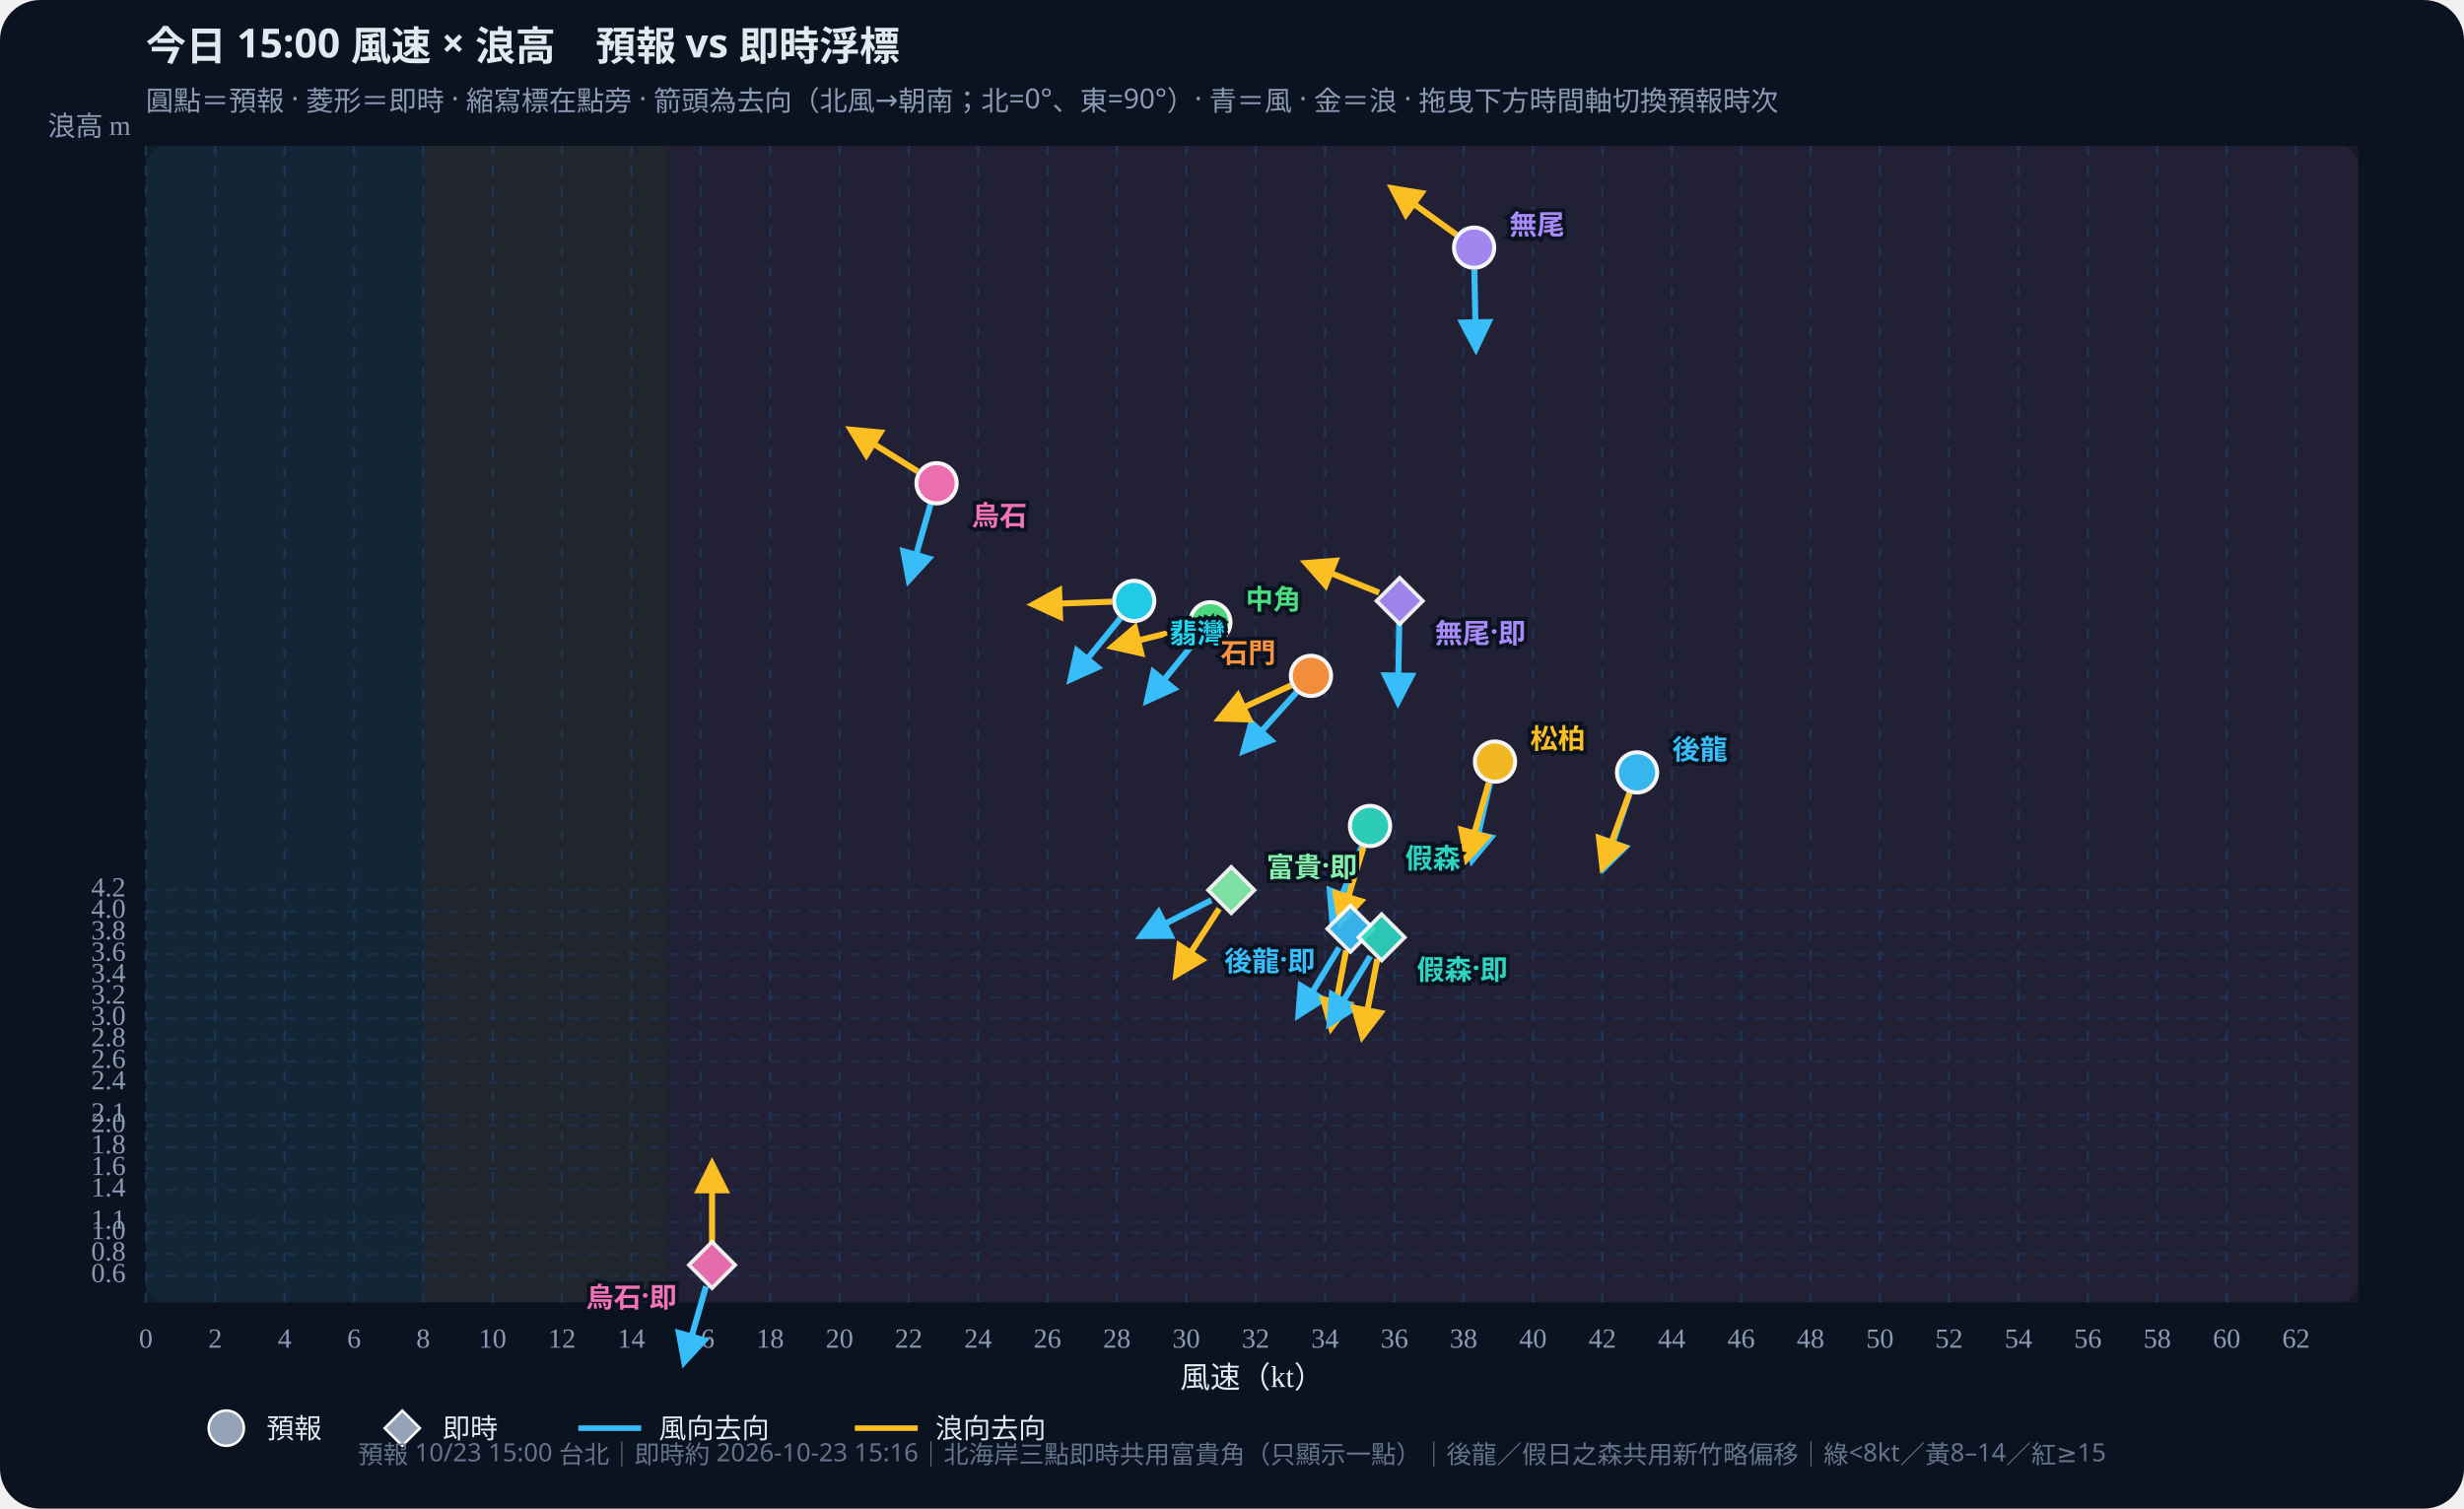
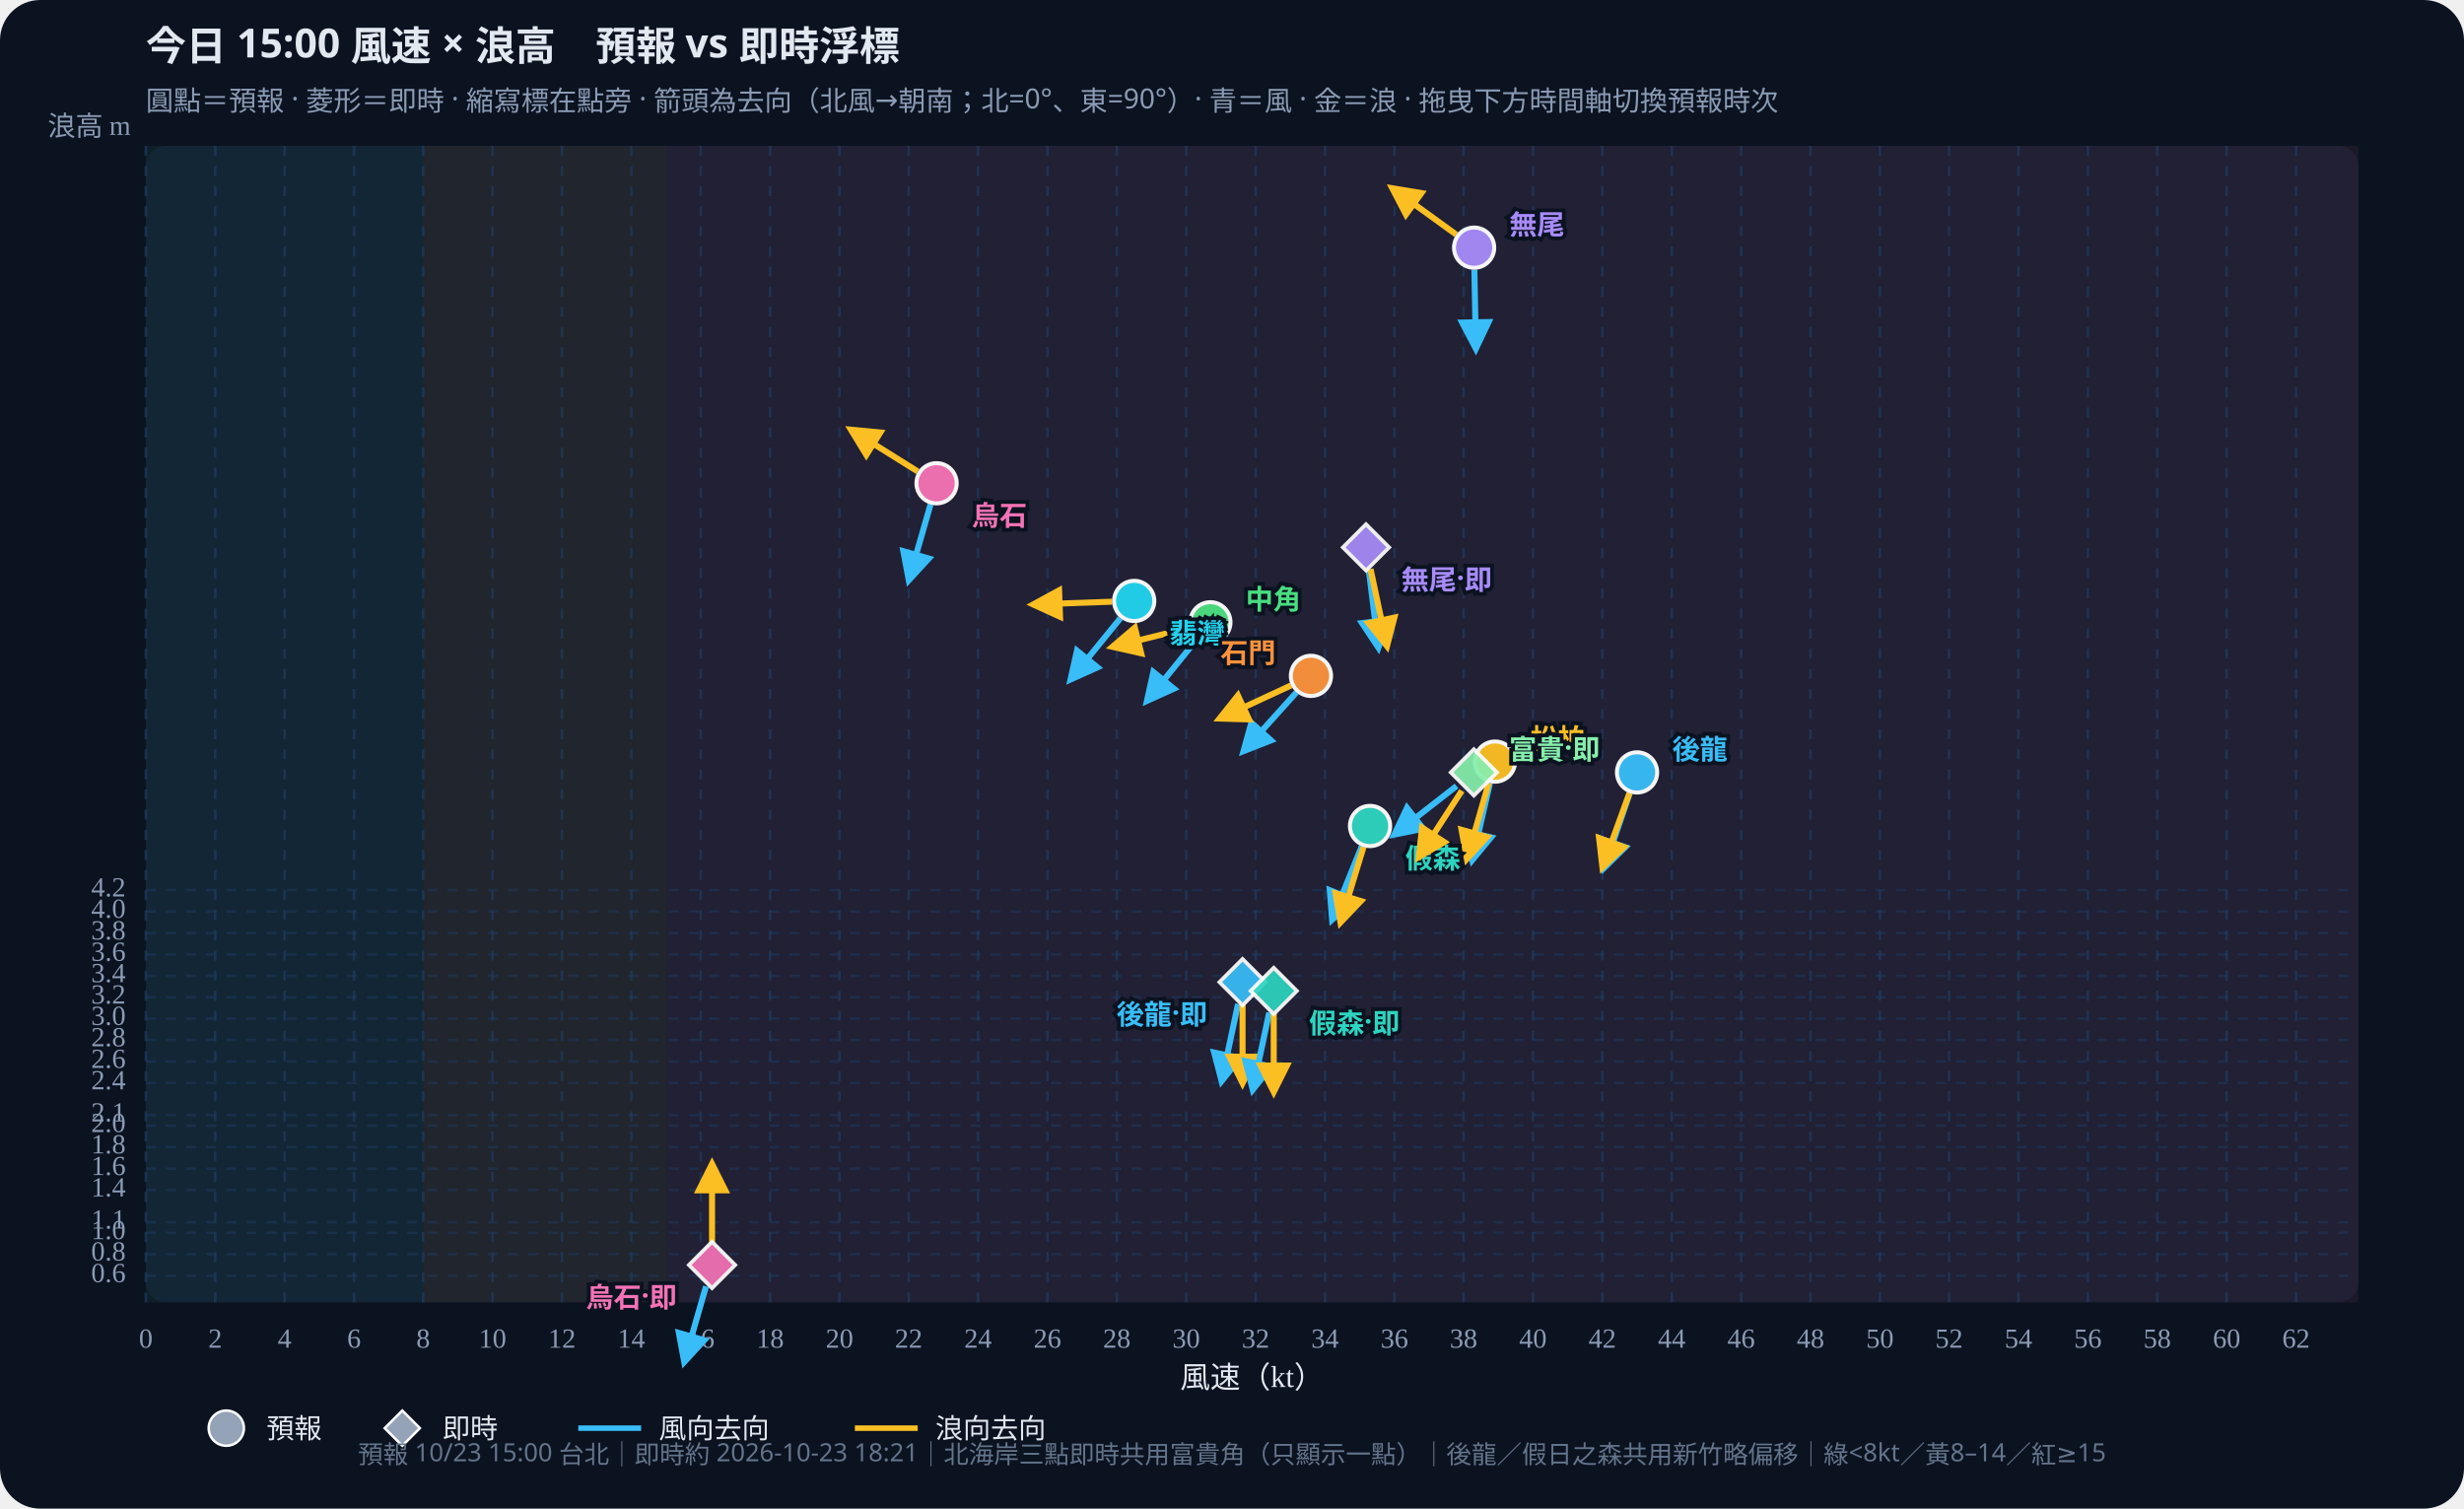
<svg xmlns="http://www.w3.org/2000/svg" id="wws-svg" viewBox="0 0 980 600" role="img" aria-label="風速與浪高散佈圖，可拖曳時間軸切換預報時次" style="width:100%;height:auto;display:block">
  <rect width="980" height="600" fill="#0b1220" rx="16" />
  <rect x="58" y="58" width="880" height="460" fill="#111a2e" rx="8" />
  <rect x="58.0" y="58" width="110.3" height="460" fill="#34d399" opacity="0.07" />
  <rect x="168.3" y="58" width="96.6" height="460" fill="#fbbf24" opacity="0.07" />
  <rect x="264.9" y="58" width="673.1" height="460" fill="#fb7185" opacity="0.07" />
  <defs>
    <marker id="arrow-38bdf8" viewBox="0 0 10 10" refX="8" refY="5" markerWidth="6" markerHeight="6" orient="auto-start-reverse">
      <path d="M0,0 L10,5 L0,10 z" fill="#38bdf8" />
    </marker>
    <marker id="arrow-fbbf24" viewBox="0 0 10 10" refX="8" refY="5" markerWidth="6" markerHeight="6" orient="auto-start-reverse">
      <path d="M0,0 L10,5 L0,10 z" fill="#fbbf24" />
    </marker>
  </defs>
  <text id="wws-title" x="58" y="24" fill="#e2e8f0" font-size="16" font-weight="700" font-family="Noto Sans TC,system-ui,sans-serif">今日 15:00 風速 × 浪高　預報 vs 即時浮標</text>
  <text x="58" y="44" fill="#8b9bb4" font-size="11" font-family="Noto Sans TC,system-ui,sans-serif">圓點＝預報 · 菱形＝即時 · 縮寫標在點旁 · 箭頭為去向（北風→朝南；北=0°、東=90°）· 青＝風 · 金＝浪 · 拖曳下方時間軸切換預報時次</text>
  <line x1="58.0" y1="58" x2="58.0" y2="518" stroke="#1e3a5f" stroke-dasharray="4 4" opacity="0.7" />
  <text x="58.0" y="536" text-anchor="middle" fill="#8b9bb4" font-size="11">0</text>
  <line x1="85.6" y1="58" x2="85.6" y2="518" stroke="#1e3a5f" stroke-dasharray="4 4" opacity="0.7" />
  <text x="85.6" y="536" text-anchor="middle" fill="#8b9bb4" font-size="11">2</text>
  <line x1="113.2" y1="58" x2="113.2" y2="518" stroke="#1e3a5f" stroke-dasharray="4 4" opacity="0.7" />
  <text x="113.2" y="536" text-anchor="middle" fill="#8b9bb4" font-size="11">4</text>
  <line x1="140.8" y1="58" x2="140.8" y2="518" stroke="#1e3a5f" stroke-dasharray="4 4" opacity="0.7" />
  <text x="140.8" y="536" text-anchor="middle" fill="#8b9bb4" font-size="11">6</text>
  <line x1="168.3" y1="58" x2="168.3" y2="518" stroke="#1e3a5f" stroke-dasharray="4 4" opacity="0.7" />
  <text x="168.3" y="536" text-anchor="middle" fill="#8b9bb4" font-size="11">8</text>
  <line x1="195.9" y1="58" x2="195.9" y2="518" stroke="#1e3a5f" stroke-dasharray="4 4" opacity="0.7" />
  <text x="195.9" y="536" text-anchor="middle" fill="#8b9bb4" font-size="11">10</text>
  <line x1="223.5" y1="58" x2="223.5" y2="518" stroke="#1e3a5f" stroke-dasharray="4 4" opacity="0.7" />
  <text x="223.5" y="536" text-anchor="middle" fill="#8b9bb4" font-size="11">12</text>
  <line x1="251.1" y1="58" x2="251.1" y2="518" stroke="#1e3a5f" stroke-dasharray="4 4" opacity="0.7" />
  <text x="251.1" y="536" text-anchor="middle" fill="#8b9bb4" font-size="11">14</text>
  <line x1="278.7" y1="58" x2="278.7" y2="518" stroke="#1e3a5f" stroke-dasharray="4 4" opacity="0.7" />
  <text x="278.7" y="536" text-anchor="middle" fill="#8b9bb4" font-size="11">16</text>
  <line x1="306.3" y1="58" x2="306.3" y2="518" stroke="#1e3a5f" stroke-dasharray="4 4" opacity="0.7" />
  <text x="306.3" y="536" text-anchor="middle" fill="#8b9bb4" font-size="11">18</text>
  <line x1="333.9" y1="58" x2="333.9" y2="518" stroke="#1e3a5f" stroke-dasharray="4 4" opacity="0.7" />
  <text x="333.9" y="536" text-anchor="middle" fill="#8b9bb4" font-size="11">20</text>
  <line x1="361.4" y1="58" x2="361.4" y2="518" stroke="#1e3a5f" stroke-dasharray="4 4" opacity="0.7" />
  <text x="361.4" y="536" text-anchor="middle" fill="#8b9bb4" font-size="11">22</text>
  <line x1="389.0" y1="58" x2="389.0" y2="518" stroke="#1e3a5f" stroke-dasharray="4 4" opacity="0.7" />
  <text x="389.0" y="536" text-anchor="middle" fill="#8b9bb4" font-size="11">24</text>
  <line x1="416.6" y1="58" x2="416.6" y2="518" stroke="#1e3a5f" stroke-dasharray="4 4" opacity="0.7" />
  <text x="416.6" y="536" text-anchor="middle" fill="#8b9bb4" font-size="11">26</text>
  <line x1="444.2" y1="58" x2="444.2" y2="518" stroke="#1e3a5f" stroke-dasharray="4 4" opacity="0.7" />
  <text x="444.2" y="536" text-anchor="middle" fill="#8b9bb4" font-size="11">28</text>
  <line x1="471.8" y1="58" x2="471.8" y2="518" stroke="#1e3a5f" stroke-dasharray="4 4" opacity="0.7" />
  <text x="471.8" y="536" text-anchor="middle" fill="#8b9bb4" font-size="11">30</text>
  <line x1="499.4" y1="58" x2="499.4" y2="518" stroke="#1e3a5f" stroke-dasharray="4 4" opacity="0.7" />
  <text x="499.4" y="536" text-anchor="middle" fill="#8b9bb4" font-size="11">32</text>
  <line x1="527.0" y1="58" x2="527.0" y2="518" stroke="#1e3a5f" stroke-dasharray="4 4" opacity="0.7" />
  <text x="527.0" y="536" text-anchor="middle" fill="#8b9bb4" font-size="11">34</text>
  <line x1="554.6" y1="58" x2="554.6" y2="518" stroke="#1e3a5f" stroke-dasharray="4 4" opacity="0.7" />
  <text x="554.6" y="536" text-anchor="middle" fill="#8b9bb4" font-size="11">36</text>
  <line x1="582.1" y1="58" x2="582.1" y2="518" stroke="#1e3a5f" stroke-dasharray="4 4" opacity="0.7" />
  <text x="582.1" y="536" text-anchor="middle" fill="#8b9bb4" font-size="11">38</text>
  <line x1="609.7" y1="58" x2="609.7" y2="518" stroke="#1e3a5f" stroke-dasharray="4 4" opacity="0.7" />
  <text x="609.7" y="536" text-anchor="middle" fill="#8b9bb4" font-size="11">40</text>
  <line x1="637.3" y1="58" x2="637.3" y2="518" stroke="#1e3a5f" stroke-dasharray="4 4" opacity="0.7" />
  <text x="637.3" y="536" text-anchor="middle" fill="#8b9bb4" font-size="11">42</text>
  <line x1="664.9" y1="58" x2="664.9" y2="518" stroke="#1e3a5f" stroke-dasharray="4 4" opacity="0.7" />
  <text x="664.9" y="536" text-anchor="middle" fill="#8b9bb4" font-size="11">44</text>
  <line x1="692.5" y1="58" x2="692.5" y2="518" stroke="#1e3a5f" stroke-dasharray="4 4" opacity="0.7" />
  <text x="692.5" y="536" text-anchor="middle" fill="#8b9bb4" font-size="11">46</text>
  <line x1="720.1" y1="58" x2="720.1" y2="518" stroke="#1e3a5f" stroke-dasharray="4 4" opacity="0.7" />
  <text x="720.1" y="536" text-anchor="middle" fill="#8b9bb4" font-size="11">48</text>
  <line x1="747.7" y1="58" x2="747.7" y2="518" stroke="#1e3a5f" stroke-dasharray="4 4" opacity="0.7" />
  <text x="747.7" y="536" text-anchor="middle" fill="#8b9bb4" font-size="11">50</text>
  <line x1="775.2" y1="58" x2="775.2" y2="518" stroke="#1e3a5f" stroke-dasharray="4 4" opacity="0.7" />
  <text x="775.2" y="536" text-anchor="middle" fill="#8b9bb4" font-size="11">52</text>
  <line x1="802.8" y1="58" x2="802.8" y2="518" stroke="#1e3a5f" stroke-dasharray="4 4" opacity="0.7" />
  <text x="802.8" y="536" text-anchor="middle" fill="#8b9bb4" font-size="11">54</text>
  <line x1="830.4" y1="58" x2="830.4" y2="518" stroke="#1e3a5f" stroke-dasharray="4 4" opacity="0.7" />
  <text x="830.4" y="536" text-anchor="middle" fill="#8b9bb4" font-size="11">56</text>
  <line x1="858.0" y1="58" x2="858.0" y2="518" stroke="#1e3a5f" stroke-dasharray="4 4" opacity="0.7" />
  <text x="858.0" y="536" text-anchor="middle" fill="#8b9bb4" font-size="11">58</text>
  <line x1="885.6" y1="58" x2="885.6" y2="518" stroke="#1e3a5f" stroke-dasharray="4 4" opacity="0.7" />
  <text x="885.6" y="536" text-anchor="middle" fill="#8b9bb4" font-size="11">60</text>
  <line x1="913.2" y1="58" x2="913.2" y2="518" stroke="#1e3a5f" stroke-dasharray="4 4" opacity="0.7" />
  <text x="913.2" y="536" text-anchor="middle" fill="#8b9bb4" font-size="11">62</text>
  <line x1="58" y1="507.4" x2="938" y2="507.4" stroke="#1e3a5f" stroke-dasharray="4 4" opacity="0.5" />
  <text x="50" y="507.4" text-anchor="end" dominant-baseline="middle" fill="#8b9bb4" font-size="11">0.6</text>
  <line x1="58" y1="498.8" x2="938" y2="498.8" stroke="#1e3a5f" stroke-dasharray="4 4" opacity="0.5" />
  <text x="50" y="498.8" text-anchor="end" dominant-baseline="middle" fill="#8b9bb4" font-size="11">0.8</text>
  <line x1="58" y1="490.3" x2="938" y2="490.3" stroke="#1e3a5f" stroke-dasharray="4 4" opacity="0.5" />
  <text x="50" y="490.3" text-anchor="end" dominant-baseline="middle" fill="#8b9bb4" font-size="11">1.0</text>
  <line x1="58" y1="486.1" x2="938" y2="486.1" stroke="#1e3a5f" stroke-dasharray="4 4" opacity="0.5" />
  <text x="50" y="486.1" text-anchor="end" dominant-baseline="middle" fill="#8b9bb4" font-size="11">1.1</text>
  <line x1="58" y1="473.3" x2="938" y2="473.3" stroke="#1e3a5f" stroke-dasharray="4 4" opacity="0.5" />
  <text x="50" y="473.3" text-anchor="end" dominant-baseline="middle" fill="#8b9bb4" font-size="11">1.4</text>
  <line x1="58" y1="464.8" x2="938" y2="464.8" stroke="#1e3a5f" stroke-dasharray="4 4" opacity="0.5" />
  <text x="50" y="464.8" text-anchor="end" dominant-baseline="middle" fill="#8b9bb4" font-size="11">1.6</text>
  <line x1="58" y1="456.2" x2="938" y2="456.2" stroke="#1e3a5f" stroke-dasharray="4 4" opacity="0.5" />
  <text x="50" y="456.2" text-anchor="end" dominant-baseline="middle" fill="#8b9bb4" font-size="11">1.8</text>
  <line x1="58" y1="447.7" x2="938" y2="447.7" stroke="#1e3a5f" stroke-dasharray="4 4" opacity="0.5" />
  <text x="50" y="447.7" text-anchor="end" dominant-baseline="middle" fill="#8b9bb4" font-size="11">2.0</text>
  <line x1="58" y1="443.5" x2="938" y2="443.5" stroke="#1e3a5f" stroke-dasharray="4 4" opacity="0.5" />
  <text x="50" y="443.5" text-anchor="end" dominant-baseline="middle" fill="#8b9bb4" font-size="11">2.1</text>
  <line x1="58" y1="430.7" x2="938" y2="430.7" stroke="#1e3a5f" stroke-dasharray="4 4" opacity="0.5" />
  <text x="50" y="430.7" text-anchor="end" dominant-baseline="middle" fill="#8b9bb4" font-size="11">2.4</text>
  <line x1="58" y1="422.2" x2="938" y2="422.2" stroke="#1e3a5f" stroke-dasharray="4 4" opacity="0.5" />
  <text x="50" y="422.2" text-anchor="end" dominant-baseline="middle" fill="#8b9bb4" font-size="11">2.6</text>
  <line x1="58" y1="413.6" x2="938" y2="413.6" stroke="#1e3a5f" stroke-dasharray="4 4" opacity="0.5" />
  <text x="50" y="413.6" text-anchor="end" dominant-baseline="middle" fill="#8b9bb4" font-size="11">2.8</text>
  <line x1="58" y1="405.1" x2="938" y2="405.1" stroke="#1e3a5f" stroke-dasharray="4 4" opacity="0.5" />
  <text x="50" y="405.1" text-anchor="end" dominant-baseline="middle" fill="#8b9bb4" font-size="11">3.0</text>
  <line x1="58" y1="396.6" x2="938" y2="396.6" stroke="#1e3a5f" stroke-dasharray="4 4" opacity="0.5" />
  <text x="50" y="396.6" text-anchor="end" dominant-baseline="middle" fill="#8b9bb4" font-size="11">3.2</text>
  <line x1="58" y1="388.1" x2="938" y2="388.1" stroke="#1e3a5f" stroke-dasharray="4 4" opacity="0.5" />
  <text x="50" y="388.1" text-anchor="end" dominant-baseline="middle" fill="#8b9bb4" font-size="11">3.4</text>
  <line x1="58" y1="379.6" x2="938" y2="379.6" stroke="#1e3a5f" stroke-dasharray="4 4" opacity="0.5" />
  <text x="50" y="379.6" text-anchor="end" dominant-baseline="middle" fill="#8b9bb4" font-size="11">3.6</text>
  <line x1="58" y1="371.1" x2="938" y2="371.1" stroke="#1e3a5f" stroke-dasharray="4 4" opacity="0.5" />
  <text x="50" y="371.1" text-anchor="end" dominant-baseline="middle" fill="#8b9bb4" font-size="11">3.8</text>
  <line x1="58" y1="362.5" x2="938" y2="362.5" stroke="#1e3a5f" stroke-dasharray="4 4" opacity="0.5" />
  <text x="50" y="362.5" text-anchor="end" dominant-baseline="middle" fill="#8b9bb4" font-size="11">4.0</text>
  <line x1="58" y1="354.0" x2="938" y2="354.0" stroke="#1e3a5f" stroke-dasharray="4 4" opacity="0.5" />
  <text x="50" y="354.0" text-anchor="end" dominant-baseline="middle" fill="#8b9bb4" font-size="11">4.2</text>
  <text x="498" y="552" text-anchor="middle" fill="#e2e8f0" font-size="12">風速（kt）</text>
  <text x="52" y="54" text-anchor="end" fill="#8b9bb4" font-size="11">浪高 m</text>
  <g id="wws-forecast-layer">
    <line x1="648.2" y1="315.5" x2="638.1" y2="345.0" stroke="#38bdf8" stroke-width="2.4" marker-end="url(#arrow-38bdf8)" />
    <line x1="648.1" y1="315.4" x2="637.4" y2="344.8" stroke="#fbbf24" stroke-width="2.4" marker-end="url(#arrow-fbbf24)" />
    <circle cx="651.1" cy="307.2" r="8.0" fill="#38bdf8" stroke="#fff" stroke-width="1.6" opacity="0.95" />
    <line x1="541.6" y1="336.6" x2="529.9" y2="365.6" stroke="#38bdf8" stroke-width="2.4" marker-end="url(#arrow-38bdf8)" />
    <line x1="542.3" y1="336.9" x2="533.2" y2="366.7" stroke="#fbbf24" stroke-width="2.4" marker-end="url(#arrow-fbbf24)" />
    <circle cx="544.9" cy="328.5" r="8.0" fill="#2dd4bf" stroke="#fff" stroke-width="1.6" opacity="0.95" />
    <line x1="592.6" y1="311.5" x2="585.6" y2="341.9" stroke="#38bdf8" stroke-width="2.4" marker-end="url(#arrow-38bdf8)" />
    <line x1="592.1" y1="311.4" x2="583.5" y2="341.4" stroke="#fbbf24" stroke-width="2.4" marker-end="url(#arrow-fbbf24)" />
    <circle cx="594.6" cy="302.9" r="8.0" fill="#fbbf24" stroke="#fff" stroke-width="1.6" opacity="0.95" />
    <line x1="475.9" y1="254.4" x2="456.3" y2="278.6" stroke="#38bdf8" stroke-width="2.4" marker-end="url(#arrow-38bdf8)" />
    <line x1="472.9" y1="249.7" x2="442.6" y2="257.2" stroke="#fbbf24" stroke-width="2.4" marker-end="url(#arrow-fbbf24)" />
    <circle cx="481.4" cy="247.5" r="8.0" fill="#4ade80" stroke="#fff" stroke-width="1.6" opacity="0.95" />
    <line x1="445.6" y1="245.9" x2="425.9" y2="270.1" stroke="#38bdf8" stroke-width="2.4" marker-end="url(#arrow-38bdf8)" />
    <line x1="442.3" y1="239.3" x2="411.1" y2="240.4" stroke="#fbbf24" stroke-width="2.4" marker-end="url(#arrow-fbbf24)" />
    <circle cx="451.1" cy="239.0" r="8.0" fill="#22d3ee" stroke="#fff" stroke-width="1.6" opacity="0.95" />
    <line x1="515.6" y1="275.4" x2="494.7" y2="298.6" stroke="#38bdf8" stroke-width="2.4" marker-end="url(#arrow-38bdf8)" />
    <line x1="513.5" y1="272.6" x2="485.2" y2="285.7" stroke="#fbbf24" stroke-width="2.4" marker-end="url(#arrow-fbbf24)" />
    <circle cx="521.4" cy="268.8" r="8.0" fill="#fb923c" stroke="#fff" stroke-width="1.6" opacity="0.95" />
    <line x1="586.4" y1="107.3" x2="587.0" y2="138.5" stroke="#38bdf8" stroke-width="2.4" marker-end="url(#arrow-38bdf8)" />
    <line x1="579.2" y1="93.3" x2="553.9" y2="75.0" stroke="#fbbf24" stroke-width="2.4" marker-end="url(#arrow-fbbf24)" />
    <circle cx="586.3" cy="98.5" r="8.0" fill="#a78bfa" stroke="#fff" stroke-width="1.6" opacity="0.95" />
    <line x1="370.1" y1="200.6" x2="361.5" y2="230.6" stroke="#38bdf8" stroke-width="2.4" marker-end="url(#arrow-38bdf8)" />
    <line x1="365.0" y1="187.5" x2="338.6" y2="171.0" stroke="#fbbf24" stroke-width="2.4" marker-end="url(#arrow-fbbf24)" />
    <circle cx="372.5" cy="192.2" r="8.0" fill="#f472b6" stroke="#fff" stroke-width="1.6" opacity="0.95" />
    <text x="665.1" y="297.2" text-anchor="start" dominant-baseline="central" fill="#38bdf8" font-size="11" font-weight="700" font-family="Noto Sans TC,system-ui,sans-serif" stroke="#0b1220" stroke-width="3" paint-order="stroke">後龍</text>
    <text x="558.9" y="340.5" text-anchor="start" dominant-baseline="central" fill="#2dd4bf" font-size="11" font-weight="700" font-family="Noto Sans TC,system-ui,sans-serif" stroke="#0b1220" stroke-width="3" paint-order="stroke">假森</text>
    <text x="608.6" y="292.9" text-anchor="start" dominant-baseline="central" fill="#fbbf24" font-size="11" font-weight="700" font-family="Noto Sans TC,system-ui,sans-serif" stroke="#0b1220" stroke-width="3" paint-order="stroke">松柏</text>
    <text x="495.4" y="237.5" text-anchor="start" dominant-baseline="central" fill="#4ade80" font-size="11" font-weight="700" font-family="Noto Sans TC,system-ui,sans-serif" stroke="#0b1220" stroke-width="3" paint-order="stroke">中角</text>
    <text x="465.1" y="251.0" text-anchor="start" dominant-baseline="central" fill="#22d3ee" font-size="11" font-weight="700" font-family="Noto Sans TC,system-ui,sans-serif" stroke="#0b1220" stroke-width="3" paint-order="stroke">翡灣</text>
    <text x="507.4" y="258.8" text-anchor="end" dominant-baseline="central" fill="#fb923c" font-size="11" font-weight="700" font-family="Noto Sans TC,system-ui,sans-serif" stroke="#0b1220" stroke-width="3" paint-order="stroke">石門</text>
    <text x="600.3" y="88.5" text-anchor="start" dominant-baseline="central" fill="#a78bfa" font-size="11" font-weight="700" font-family="Noto Sans TC,system-ui,sans-serif" stroke="#0b1220" stroke-width="3" paint-order="stroke">無尾</text>
    <text x="386.5" y="204.2" text-anchor="start" dominant-baseline="central" fill="#f472b6" font-size="11" font-weight="700" font-family="Noto Sans TC,system-ui,sans-serif" stroke="#0b1220" stroke-width="3" paint-order="stroke">烏石</text>
  </g>
  <g id="wws-live-layer">
-     <line x1="532.6" y1="376.9" x2="516.5" y2="403.6" stroke="#38bdf8" stroke-width="2.4" marker-end="url(#arrow-38bdf8)" />
-     <line x1="535.4" y1="378.0" x2="529.5" y2="408.6" stroke="#fbbf24" stroke-width="2.4" marker-end="url(#arrow-fbbf24)" />
-     <polygon points="537.1,360.2 546.3,369.4 537.1,378.6 527.9,369.4" fill="#38bdf8" stroke="#fff" stroke-width="1.5" opacity="0.92" />
-     <line x1="545.0" y1="380.3" x2="528.9" y2="407.0" stroke="#38bdf8" stroke-width="2.4" marker-end="url(#arrow-38bdf8)" />
-     <line x1="547.8" y1="381.4" x2="541.9" y2="412.0" stroke="#fbbf24" stroke-width="2.4" marker-end="url(#arrow-fbbf24)" />
-     <polygon points="549.5,363.6 558.7,372.8 549.5,382.0 540.3,372.8" fill="#2dd4bf" stroke="#fff" stroke-width="1.5" opacity="0.92" />
-     <line x1="481.8" y1="358.0" x2="454.0" y2="372.2" stroke="#38bdf8" stroke-width="2.4" marker-end="url(#arrow-38bdf8)" />
-     <line x1="484.9" y1="361.4" x2="467.9" y2="387.6" stroke="#fbbf24" stroke-width="2.4" marker-end="url(#arrow-fbbf24)" />
-     <polygon points="489.7,344.8 498.9,354.0 489.7,363.2 480.5,354.0" fill="#86efac" stroke="#fff" stroke-width="1.5" opacity="0.92" />
-     <line x1="556.5" y1="247.8" x2="556.0" y2="279.0" stroke="#38bdf8" stroke-width="2.4" marker-end="url(#arrow-38bdf8)" />
-     <line x1="548.5" y1="235.7" x2="519.6" y2="224.0" stroke="#fbbf24" stroke-width="2.4" marker-end="url(#arrow-fbbf24)" />
-     <polygon points="556.7,229.8 565.9,239.0 556.7,248.2 547.5,239.0" fill="#a78bfa" stroke="#fff" stroke-width="1.5" opacity="0.92" />
+     <line x1="492.4" y1="399.3" x2="485.9" y2="429.8" stroke="#38bdf8" stroke-width="2.4" marker-end="url(#arrow-38bdf8)" />
+     <line x1="494.2" y1="399.4" x2="494.2" y2="430.6" stroke="#fbbf24" stroke-width="2.4" marker-end="url(#arrow-fbbf24)" />
+     <polygon points="494.2,381.4 503.4,390.6 494.2,399.8 485.0,390.6" fill="#38bdf8" stroke="#fff" stroke-width="1.5" opacity="0.92" />
+     <line x1="504.8" y1="402.7" x2="498.3" y2="433.2" stroke="#38bdf8" stroke-width="2.4" marker-end="url(#arrow-38bdf8)" />
+     <line x1="506.6" y1="402.9" x2="506.6" y2="434.1" stroke="#fbbf24" stroke-width="2.4" marker-end="url(#arrow-fbbf24)" />
+     <polygon points="506.6,384.9 515.8,394.1 506.6,403.3 497.4,394.1" fill="#2dd4bf" stroke="#fff" stroke-width="1.5" opacity="0.92" />
+     <line x1="579.3" y1="312.6" x2="554.7" y2="331.8" stroke="#38bdf8" stroke-width="2.4" marker-end="url(#arrow-38bdf8)" />
+     <line x1="581.4" y1="314.5" x2="564.4" y2="340.7" stroke="#fbbf24" stroke-width="2.4" marker-end="url(#arrow-fbbf24)" />
+     <polygon points="586.2,298.0 595.4,307.2 586.2,316.4 577.0,307.2" fill="#86efac" stroke="#fff" stroke-width="1.5" opacity="0.92" />
+     <line x1="544.4" y1="226.5" x2="548.2" y2="257.4" stroke="#38bdf8" stroke-width="2.4" marker-end="url(#arrow-38bdf8)" />
+     <line x1="545.1" y1="226.3" x2="551.6" y2="256.8" stroke="#fbbf24" stroke-width="2.4" marker-end="url(#arrow-fbbf24)" />
+     <polygon points="543.3,208.5 552.5,217.7 543.3,226.9 534.1,217.7" fill="#a78bfa" stroke="#fff" stroke-width="1.5" opacity="0.92" />
    <line x1="280.8" y1="511.6" x2="272.2" y2="541.5" stroke="#38bdf8" stroke-width="2.4" marker-end="url(#arrow-38bdf8)" />
    <line x1="283.2" y1="494.3" x2="283.2" y2="463.1" stroke="#fbbf24" stroke-width="2.4" marker-end="url(#arrow-fbbf24)" />
    <polygon points="283.2,493.9 292.4,503.1 283.2,512.3 274.0,503.1" fill="#f472b6" stroke="#fff" stroke-width="1.5" opacity="0.92" />
-     <text x="523.1" y="381.4" text-anchor="end" dominant-baseline="central" fill="#38bdf8" font-size="11" font-weight="700" font-family="Noto Sans TC,system-ui,sans-serif" stroke="#0b1220" stroke-width="3" paint-order="stroke">後龍·即</text>
-     <text x="563.5" y="384.8" text-anchor="start" dominant-baseline="central" fill="#2dd4bf" font-size="11" font-weight="700" font-family="Noto Sans TC,system-ui,sans-serif" stroke="#0b1220" stroke-width="3" paint-order="stroke">假森·即</text>
-     <text x="503.7" y="344.0" text-anchor="start" dominant-baseline="central" fill="#86efac" font-size="11" font-weight="700" font-family="Noto Sans TC,system-ui,sans-serif" stroke="#0b1220" stroke-width="3" paint-order="stroke">富貴·即</text>
-     <text x="570.7" y="251.0" text-anchor="start" dominant-baseline="central" fill="#a78bfa" font-size="11" font-weight="700" font-family="Noto Sans TC,system-ui,sans-serif" stroke="#0b1220" stroke-width="3" paint-order="stroke">無尾·即</text>
+     <text x="480.2" y="402.6" text-anchor="end" dominant-baseline="central" fill="#38bdf8" font-size="11" font-weight="700" font-family="Noto Sans TC,system-ui,sans-serif" stroke="#0b1220" stroke-width="3" paint-order="stroke">後龍·即</text>
+     <text x="520.6" y="406.1" text-anchor="start" dominant-baseline="central" fill="#2dd4bf" font-size="11" font-weight="700" font-family="Noto Sans TC,system-ui,sans-serif" stroke="#0b1220" stroke-width="3" paint-order="stroke">假森·即</text>
+     <text x="600.2" y="297.2" text-anchor="start" dominant-baseline="central" fill="#86efac" font-size="11" font-weight="700" font-family="Noto Sans TC,system-ui,sans-serif" stroke="#0b1220" stroke-width="3" paint-order="stroke">富貴·即</text>
+     <text x="557.3" y="229.7" text-anchor="start" dominant-baseline="central" fill="#a78bfa" font-size="11" font-weight="700" font-family="Noto Sans TC,system-ui,sans-serif" stroke="#0b1220" stroke-width="3" paint-order="stroke">無尾·即</text>
    <text x="269.2" y="515.1" text-anchor="end" dominant-baseline="central" fill="#f472b6" font-size="11" font-weight="700" font-family="Noto Sans TC,system-ui,sans-serif" stroke="#0b1220" stroke-width="3" paint-order="stroke">烏石·即</text>
  </g>
  <circle cx="90" cy="568" r="7" fill="#94a3b8" stroke="#fff" />
  <text x="106" y="572" fill="#e2e8f0" font-size="11" font-family="Noto Sans TC,system-ui,sans-serif">預報</text>
  <polygon points="160,561 167,568 160,575 153,568" fill="#94a3b8" stroke="#fff" />
  <text x="176" y="572" fill="#e2e8f0" font-size="11" font-family="Noto Sans TC,system-ui,sans-serif">即時</text>
  <line x1="230" y1="568" x2="255" y2="568" stroke="#38bdf8" stroke-width="2.2" />
  <text x="262" y="572" fill="#e2e8f0" font-size="11" font-family="Noto Sans TC,system-ui,sans-serif">風向去向</text>
  <line x1="340" y1="568" x2="365" y2="568" stroke="#fbbf24" stroke-width="2.2" />
  <text x="372" y="572" fill="#e2e8f0" font-size="11" font-family="Noto Sans TC,system-ui,sans-serif">浪向去向</text>
-   <text id="wws-foot" x="490" y="582" text-anchor="middle" fill="#64748b" font-size="10" font-family="Noto Sans TC,system-ui,sans-serif">預報 10/23 15:00 台北｜即時約 2026-10-23 15:16｜北海岸三點即時共用富貴角（只顯示一點）｜後龍／假日之森共用新竹略偏移｜綠&lt;8kt／黃8–14／紅≥15</text>
+   <text id="wws-foot" x="490" y="582" text-anchor="middle" fill="#64748b" font-size="10" font-family="Noto Sans TC,system-ui,sans-serif">預報 10/23 15:00 台北｜即時約 2026-10-23 18:21｜北海岸三點即時共用富貴角（只顯示一點）｜後龍／假日之森共用新竹略偏移｜綠&lt;8kt／黃8–14／紅≥15</text>
</svg>
